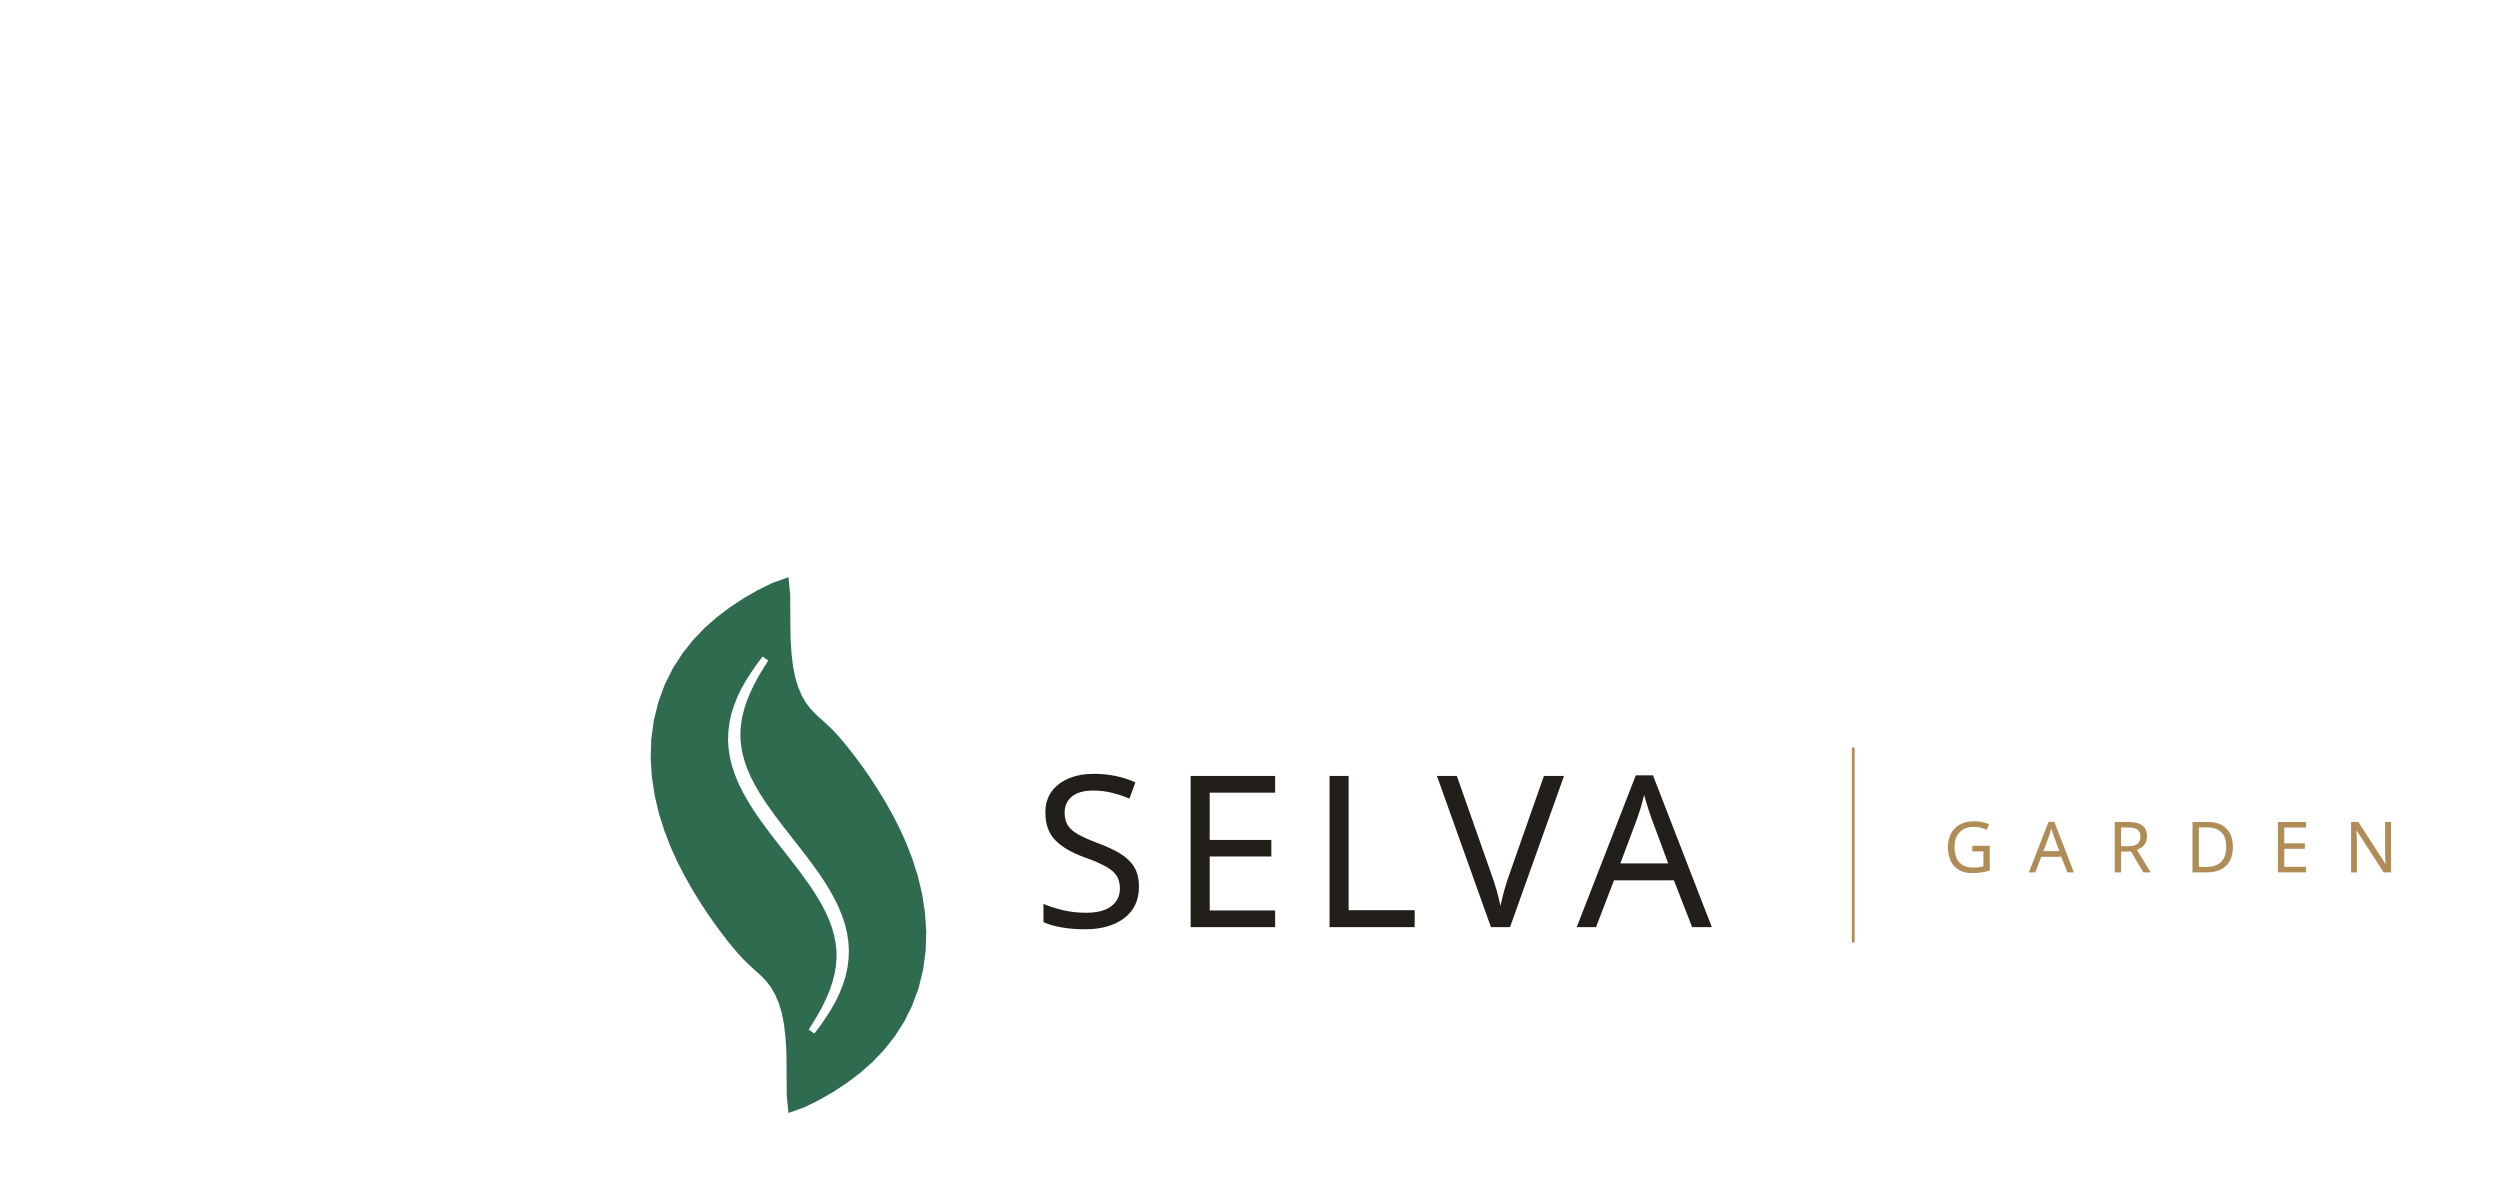
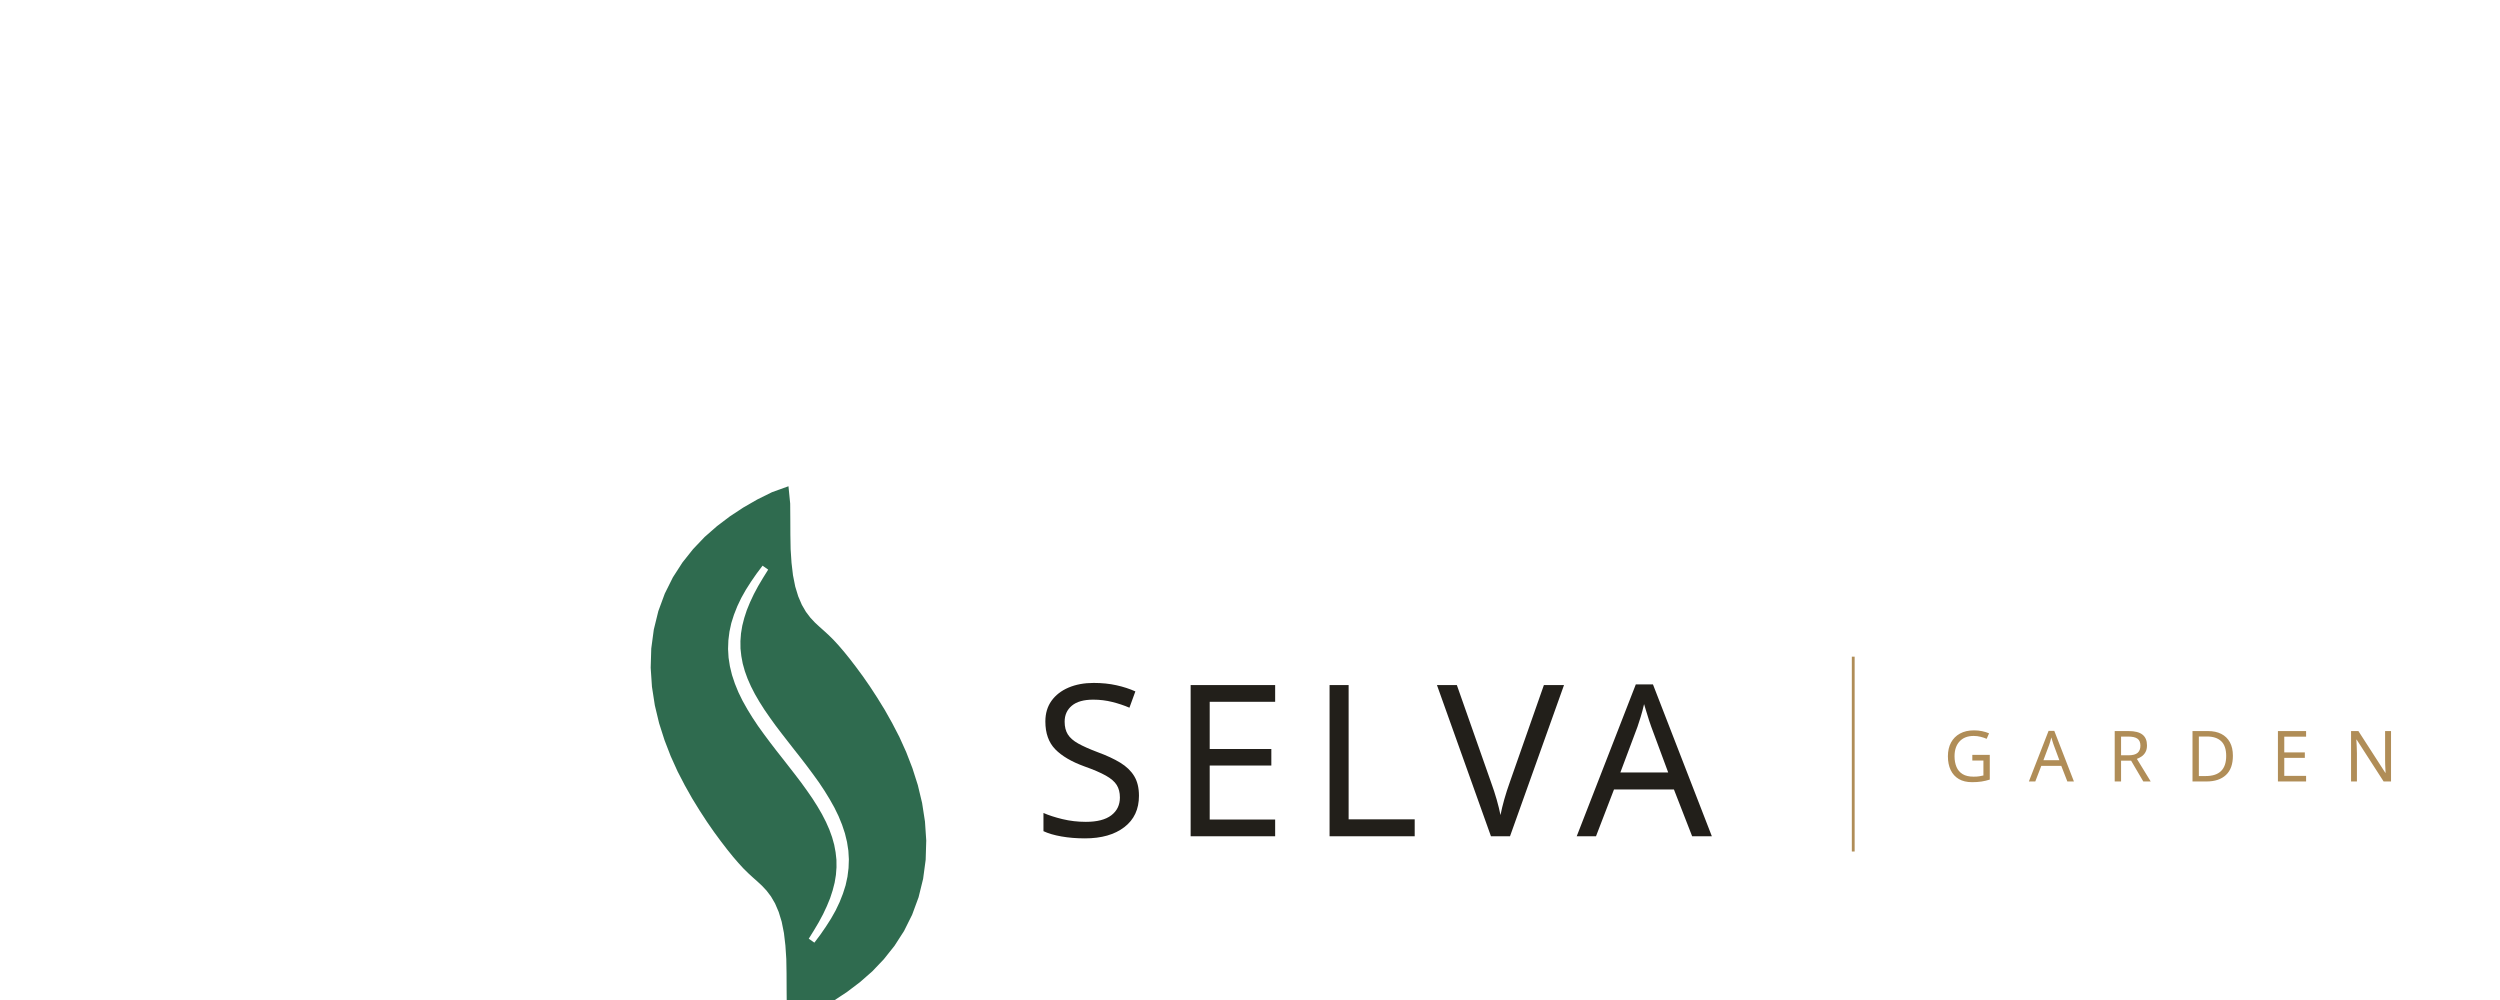
- <svg xmlns="http://www.w3.org/2000/svg" width="1100" height="520" viewBox="-220 230 1200 320">
+ <svg xmlns="http://www.w3.org/2000/svg" width="1300" height="520" viewBox="-220 230 1200 320">
  <defs />
  <g transform="translate(81.92 383.40) scale(0.6777)">
    <g transform="translate(-112.95 -36.14) scale(4.5179)">
      <path d="M50.00 92.00 L52.58 91.07 L54.88 89.93 L57.07 88.67 L59.18 87.28 L61.20 85.75 L63.14 84.05 L64.95 82.15 L66.62 80.05 L68.12 77.72 L69.39 75.17 L70.40 72.43 L71.11 69.54 L71.51 66.56 L71.60 63.54 L71.40 60.56 L70.95 57.65 L70.28 54.85 L69.43 52.19 L68.46 49.68 L67.39 47.31 L66.25 45.11 L65.09 43.05 L63.92 41.15 L62.78 39.40 L61.67 37.80 L60.61 36.36 L59.62 35.07 L58.70 33.93 L57.85 32.94 L57.06 32.08 L56.31 31.34 L55.58 30.67 L54.86 30.03 L54.15 29.37 L53.43 28.60 L52.74 27.69 L52.10 26.59 L51.53 25.26 L51.06 23.72 L50.71 21.96 L50.48 20.01 L50.34 17.89 L50.30 15.63 L50.29 13.23 L50.27 10.72 L50.00 8.00 L50.00 8.00 L47.42 8.93 L45.12 10.07 L42.93 11.33 L40.82 12.72 L38.80 14.25 L36.86 15.95 L35.05 17.85 L33.38 19.95 L31.88 22.28 L30.61 24.83 L29.60 27.57 L28.89 30.46 L28.49 33.44 L28.40 36.46 L28.60 39.44 L29.05 42.35 L29.72 45.15 L30.57 47.81 L31.54 50.32 L32.61 52.69 L33.75 54.89 L34.91 56.95 L36.08 58.85 L37.22 60.60 L38.33 62.20 L39.39 63.64 L40.38 64.93 L41.30 66.07 L42.15 67.06 L42.94 67.92 L43.69 68.66 L44.42 69.33 L45.14 69.97 L45.85 70.63 L46.57 71.40 L47.26 72.31 L47.90 73.41 L48.47 74.74 L48.94 76.28 L49.29 78.04 L49.52 79.99 L49.66 82.11 L49.70 84.37 L49.71 86.77 L49.73 89.28 L50.00 92.00 Z M54.06 79.55 L55.00 78.30 L55.87 77.04 L56.68 75.77 L57.40 74.49 L58.02 73.19 L58.54 71.87 L58.96 70.55 L59.25 69.21 L59.42 67.85 L59.47 66.49 L59.39 65.13 L59.18 63.77 L58.85 62.41 L58.40 61.06 L57.85 59.71 L57.20 58.38 L56.46 57.06 L55.65 55.74 L54.78 54.43 L53.85 53.14 L52.89 51.85 L51.90 50.56 L50.90 49.29 L49.91 48.02 L48.93 46.76 L47.98 45.51 L47.08 44.26 L46.23 43.03 L45.45 41.80 L44.74 40.58 L44.12 39.37 L43.59 38.17 L43.16 36.98 L42.83 35.80 L42.61 34.62 L42.48 33.44 L42.47 32.26 L42.56 31.07 L42.76 29.86 L43.07 28.65 L43.47 27.42 L43.98 26.18 L44.57 24.92 L45.25 23.65 L46.01 22.37 L46.82 21.07 L45.94 20.45 L45.00 21.70 L44.13 22.96 L43.32 24.23 L42.60 25.51 L41.98 26.81 L41.46 28.13 L41.04 29.45 L40.75 30.79 L40.58 32.15 L40.53 33.51 L40.61 34.87 L40.82 36.23 L41.15 37.59 L41.60 38.94 L42.15 40.29 L42.80 41.62 L43.54 42.94 L44.35 44.26 L45.22 45.57 L46.15 46.86 L47.11 48.15 L48.10 49.44 L49.10 50.71 L50.09 51.98 L51.07 53.24 L52.02 54.49 L52.92 55.74 L53.77 56.97 L54.55 58.20 L55.26 59.42 L55.88 60.63 L56.41 61.83 L56.84 63.02 L57.17 64.20 L57.39 65.38 L57.52 66.56 L57.53 67.74 L57.44 68.93 L57.24 70.14 L56.93 71.35 L56.53 72.58 L56.02 73.82 L55.43 75.08 L54.75 76.35 L53.99 77.63 L53.18 78.93 Z" fill="#2f6b4f" fill-rule="evenodd" />
    </g>
    <text x="285.9" y="189.7" dominant-baseline="central" text-anchor="start" font-family="Cormorant Garamond" font-weight="500" font-size="150" letter-spacing="15.00" fill="#221f1a">SELVA</text>
    <rect x="866.1" y="120.7" width="2" height="138.0" fill="#b08d57" />
    <text x="931.1" y="189.7" dominant-baseline="central" text-anchor="start" font-family="Jost" font-weight="300" font-size="50" letter-spacing="24.00" fill="#b08d57">GARDEN</text>
  </g>
</svg>
